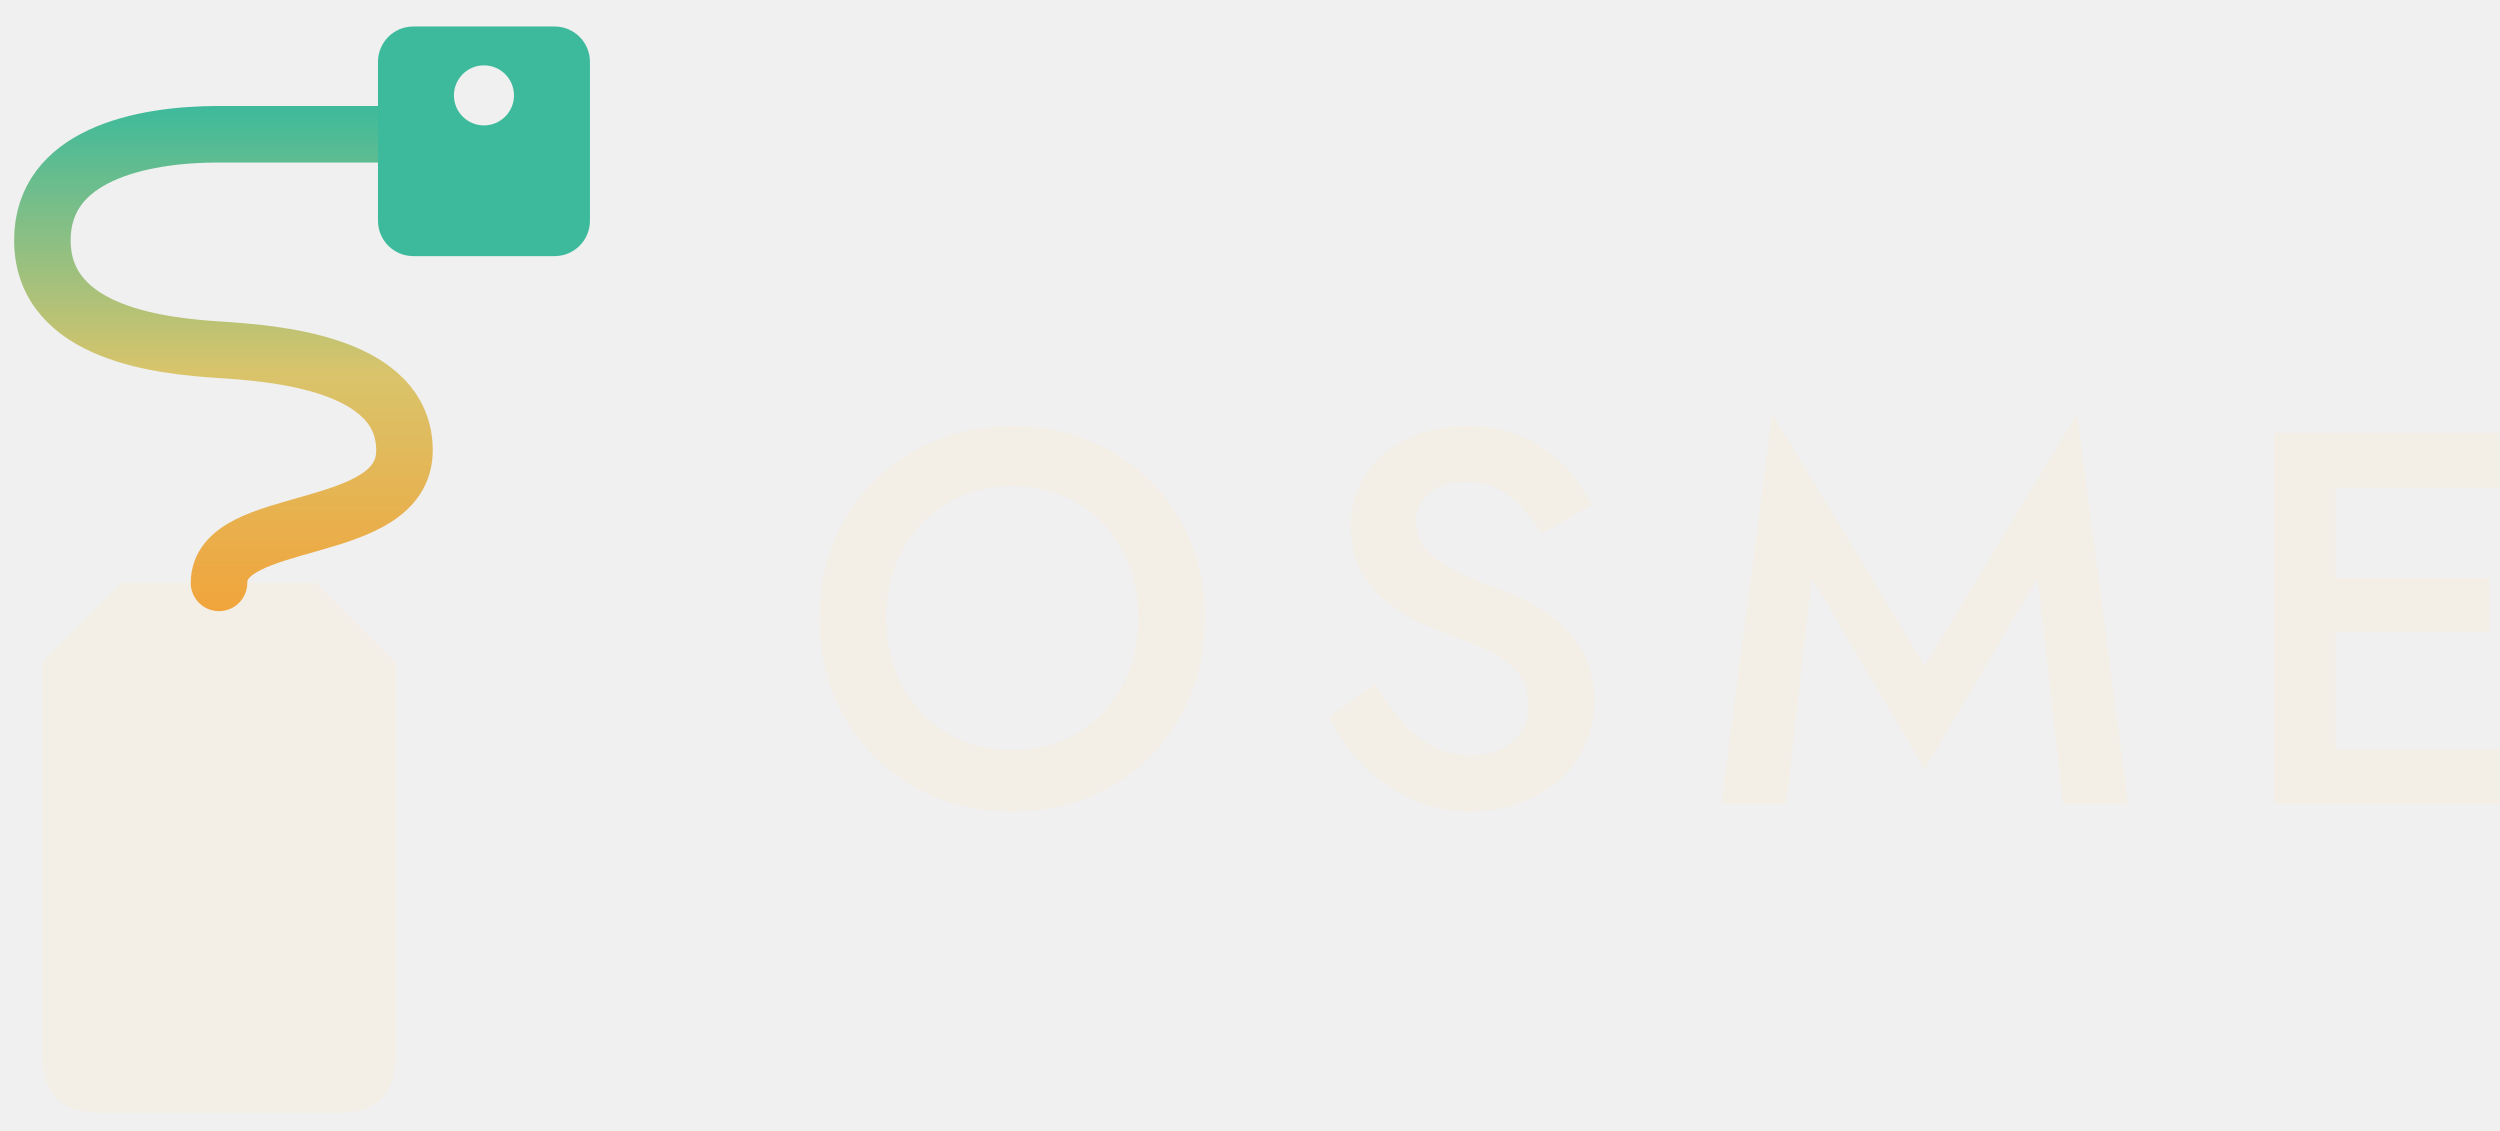
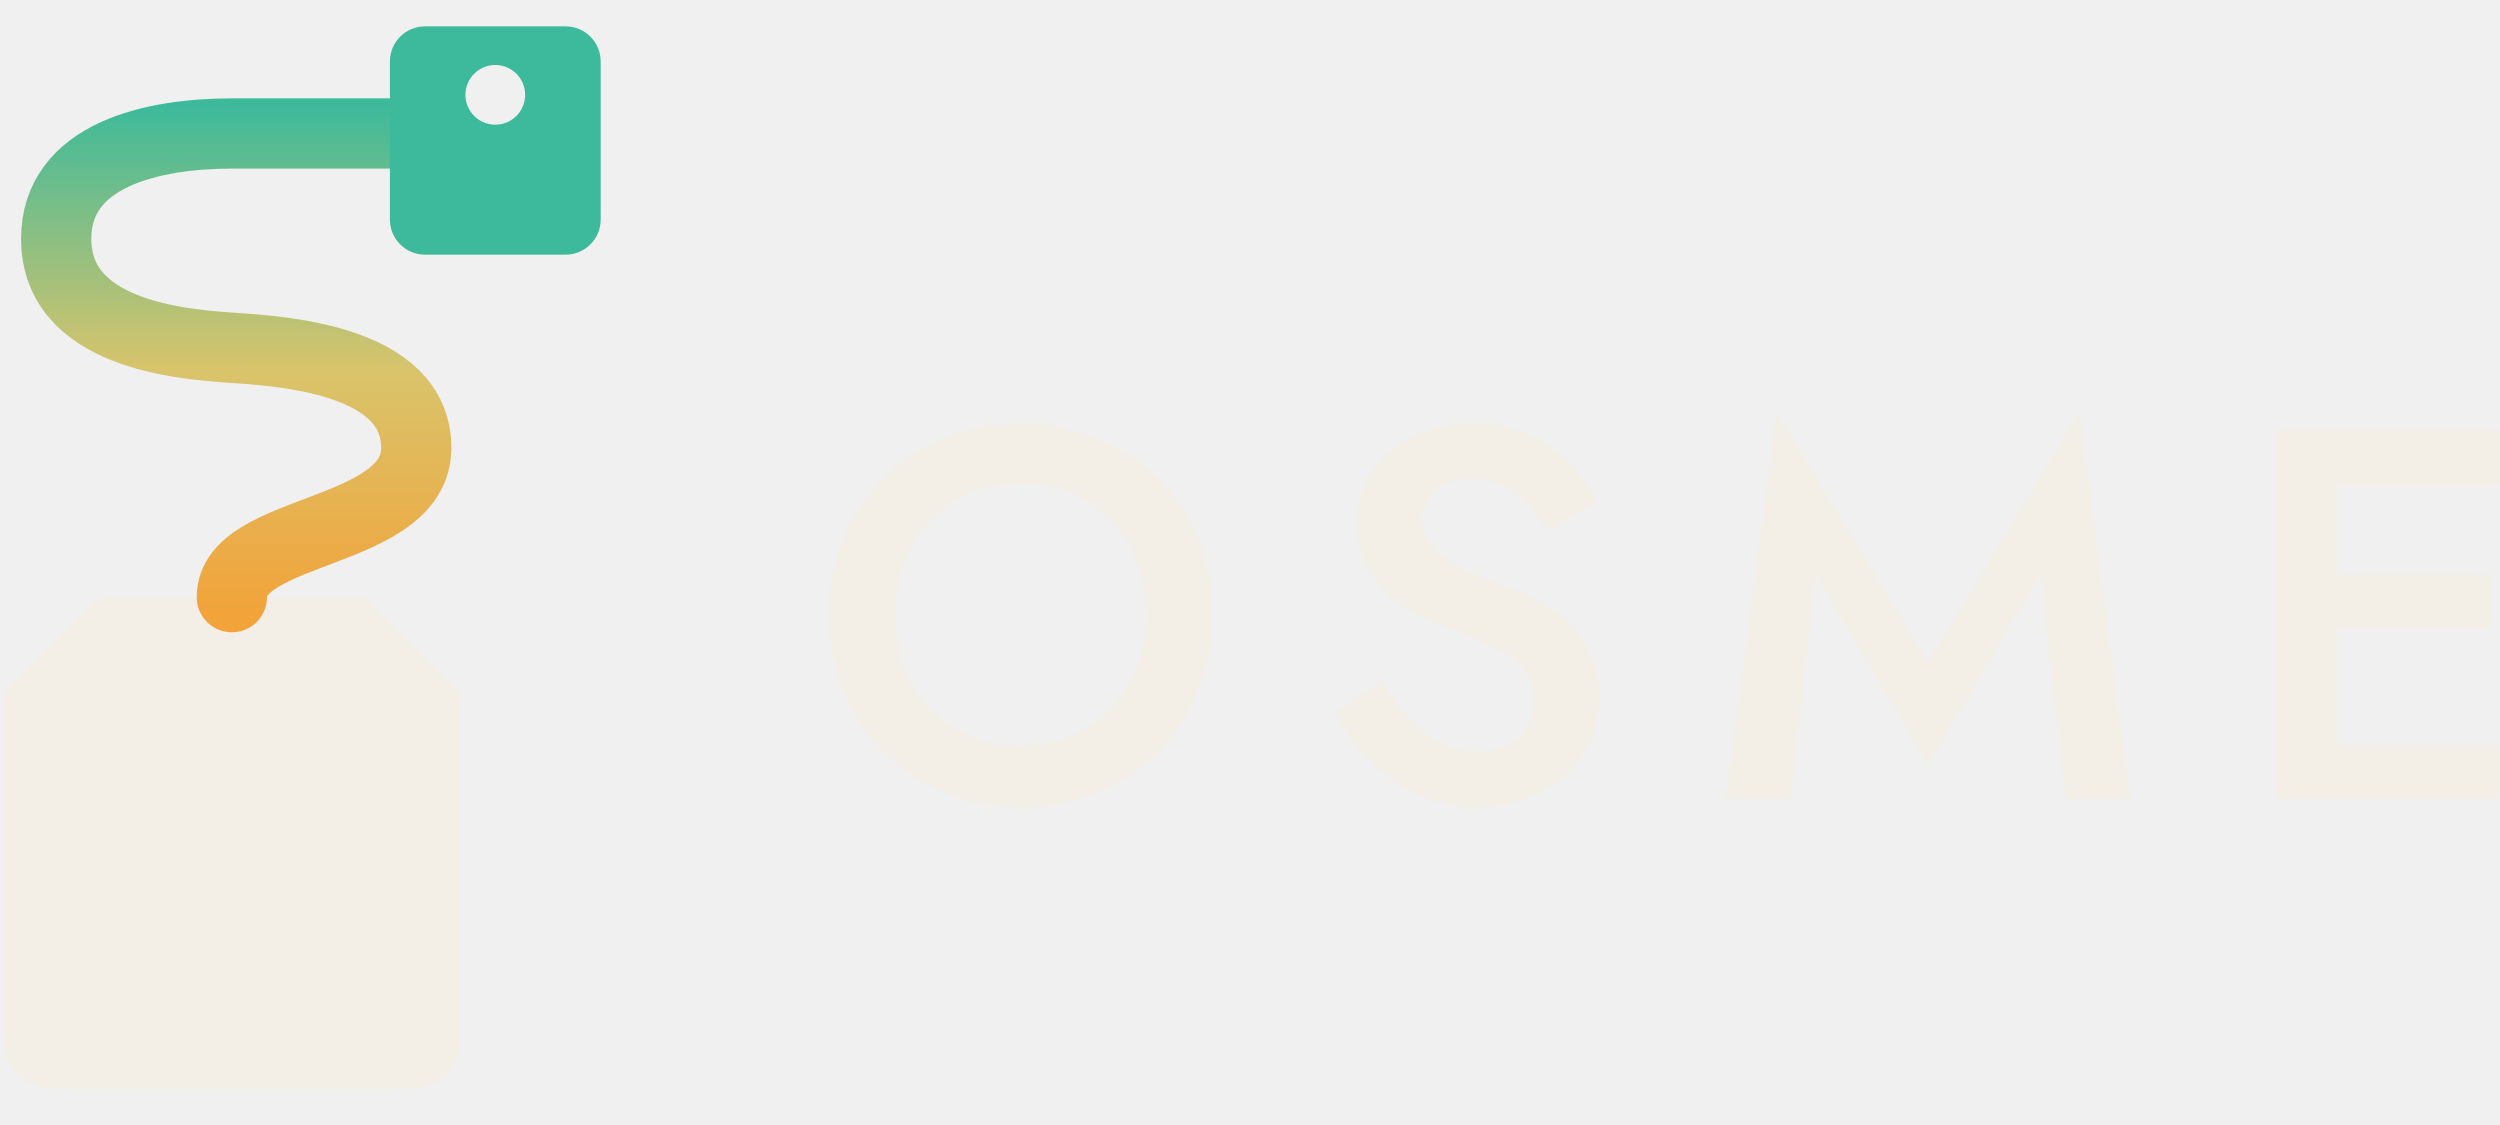
- <svg xmlns="http://www.w3.org/2000/svg" viewBox="15.0 0 141.54 64" width="141.54" height="64">
+ <svg xmlns="http://www.w3.org/2000/svg" viewBox="14.2 0 142.34 64" width="142.34" height="64">
  <defs>
    <linearGradient id="gb" gradientUnits="userSpaceOnUse" x1="0" y1="35" x2="0" y2="6">
      <stop offset="0" stop-color="#F2A33A" />
      <stop offset=".48" stop-color="#D9C46B" />
      <stop offset="1" stop-color="#3DBA9B" />
    </linearGradient>
    <mask id="mb" maskUnits="userSpaceOnUse" x="0" y="0" width="64" height="64">
      <rect width="64" height="64" fill="#fff" />
      <circle cx="46" cy="5.4" r="1.7" fill="#000" />
    </mask>
  </defs>
  <g transform="translate(-3.6 0)">
    <g mask="url(#mb)">
-       <path d="M21 37.5 L25.5 33 H36.5 L41 37.5 V59.8 Q41 63 37.8 63 H24.2 Q21 63 21 59.8 Z" fill="#F3EEE6" />
-       <path d="M31.0 33 C31.0 29 41.5 30.5 41.5 25.5 C41.5 20.5 34 20 31 19.8 C28 19.6 21 19 21 13.6 C21 8.8 26.5 7.6 31 7.6 H40" fill="none" stroke="url(#gb)" stroke-width="3.2" stroke-linecap="round" stroke-linejoin="round" />
+       <path d="M18 39.5 L23.5 34 H38.5 L44 39.5 V58.8 Q44 62 40.8 62 H21.2 Q18 62 18 58.8 Z" fill="#F3EEE6" />
+       <path d="M31.0 34 C31.0 30 41.5 30.5 41.5 25.5 C41.5 20.5 34 20 31 19.8 C28 19.6 21 19 21 13.6 C21 8.8 26.5 7.6 31 7.6 H40" fill="none" stroke="url(#gb)" stroke-width="4.0" stroke-linecap="round" stroke-linejoin="round" />
      <rect x="40" y="1.5" width="12" height="13" rx="2" fill="#3DBA9B" />
    </g>
  </g>
  <path transform="translate(60.27 45.50)" d="M4.897 -10.5Q4.897 -12.667 5.816 -14.351Q6.735 -16.035 8.348 -17.006Q9.96 -17.977 12.037 -17.977Q14.16 -17.977 15.758 -17.006Q17.355 -16.035 18.266 -14.351Q19.177 -12.667 19.177 -10.5Q19.177 -8.34 18.259 -6.652Q17.34 -4.965 15.739 -3.994Q14.137 -3.022 12.037 -3.022Q9.96 -3.022 8.348 -3.994Q6.735 -4.965 5.816 -6.652Q4.897 -8.34 4.897 -10.5ZM1.125 -10.5Q1.125 -8.16 1.935 -6.154Q2.745 -4.147 4.215 -2.674Q5.685 -1.2 7.684 -0.375Q9.682 0.45 12.037 0.45Q14.415 0.45 16.402 -0.375Q18.39 -1.2 19.86 -2.674Q21.33 -4.147 22.14 -6.154Q22.95 -8.16 22.95 -10.5Q22.95 -12.862 22.136 -14.846Q21.322 -16.83 19.845 -18.289Q18.367 -19.747 16.384 -20.561Q14.4 -21.375 12.037 -21.375Q9.713 -21.375 7.718 -20.561Q5.723 -19.747 4.245 -18.289Q2.768 -16.83 1.946 -14.846Q1.125 -12.862 1.125 -10.5ZM32.61 -6.765 29.97 -4.92Q30.668 -3.487 31.841 -2.254Q33.015 -1.02 34.59 -0.285Q36.165 0.45 38.01 0.45Q39.36 0.45 40.609 0.022Q41.858 -0.405 42.847 -1.207Q43.837 -2.01 44.411 -3.176Q44.985 -4.343 44.985 -5.812Q44.985 -7.2 44.513 -8.227Q44.04 -9.255 43.267 -10.009Q42.495 -10.762 41.55 -11.276Q40.605 -11.79 39.66 -12.127Q37.98 -12.713 36.926 -13.282Q35.873 -13.852 35.381 -14.505Q34.89 -15.157 34.89 -15.967Q34.89 -16.86 35.584 -17.539Q36.278 -18.217 37.733 -18.217Q38.797 -18.217 39.589 -17.805Q40.38 -17.392 40.976 -16.721Q41.572 -16.05 41.985 -15.277L44.85 -16.898Q44.325 -18.0 43.376 -19.024Q42.428 -20.047 41.047 -20.711Q39.668 -21.375 37.793 -21.375Q35.918 -21.375 34.425 -20.666Q32.932 -19.957 32.07 -18.682Q31.207 -17.407 31.207 -15.72Q31.207 -14.242 31.77 -13.207Q32.333 -12.172 33.206 -11.464Q34.08 -10.755 35.044 -10.301Q36.008 -9.848 36.78 -9.57Q38.108 -9.09 39.116 -8.599Q40.125 -8.107 40.691 -7.402Q41.258 -6.697 41.258 -5.535Q41.258 -4.282 40.358 -3.506Q39.457 -2.73 38.002 -2.73Q36.825 -2.73 35.854 -3.232Q34.883 -3.735 34.091 -4.646Q33.3 -5.558 32.61 -6.765ZM57.3 -12.787 63.698 -1.95 70.095 -12.787 71.535 0.0H75.21L72.323 -22.05L63.698 -7.808L55.073 -22.05L52.185 0.0H55.86ZM85.672 0.0H96.263V-3.112H85.672ZM85.672 -17.887H96.263V-21.0H85.672ZM85.672 -9.713H95.663V-12.787H85.672ZM83.475 -21.0V0.0H86.963V-21.0Z" fill="#F3EEE6" />
</svg>
